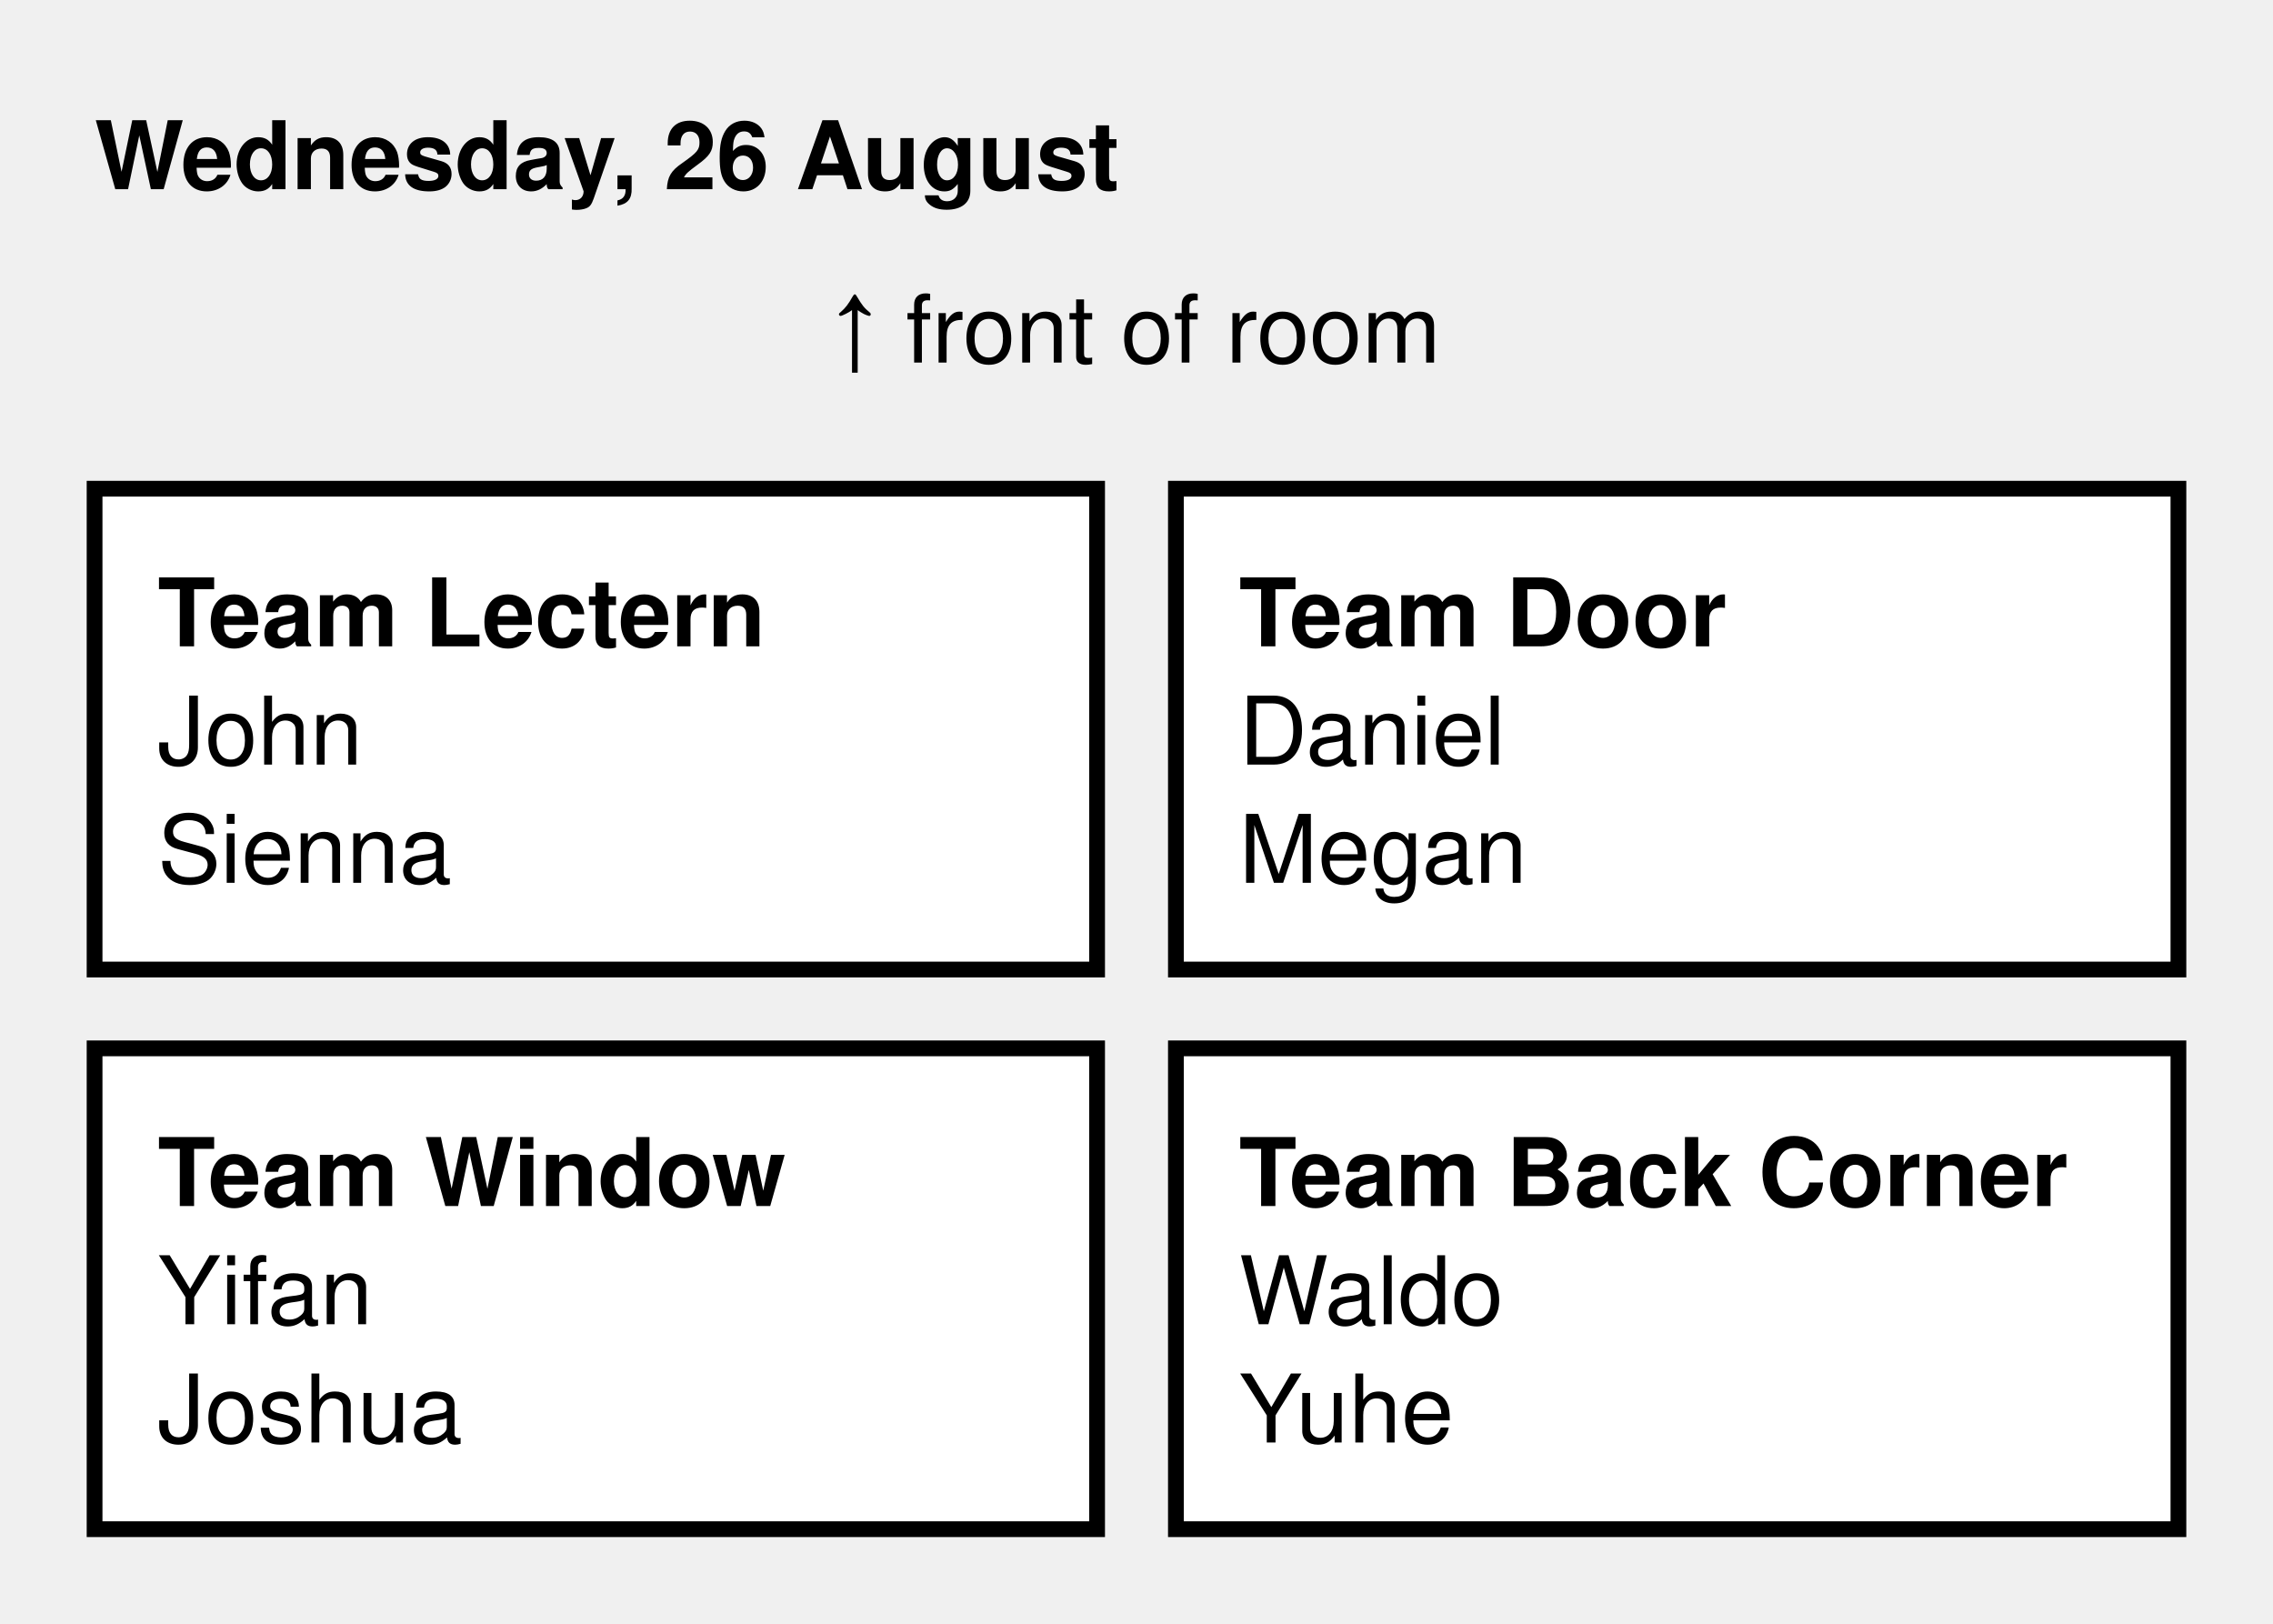
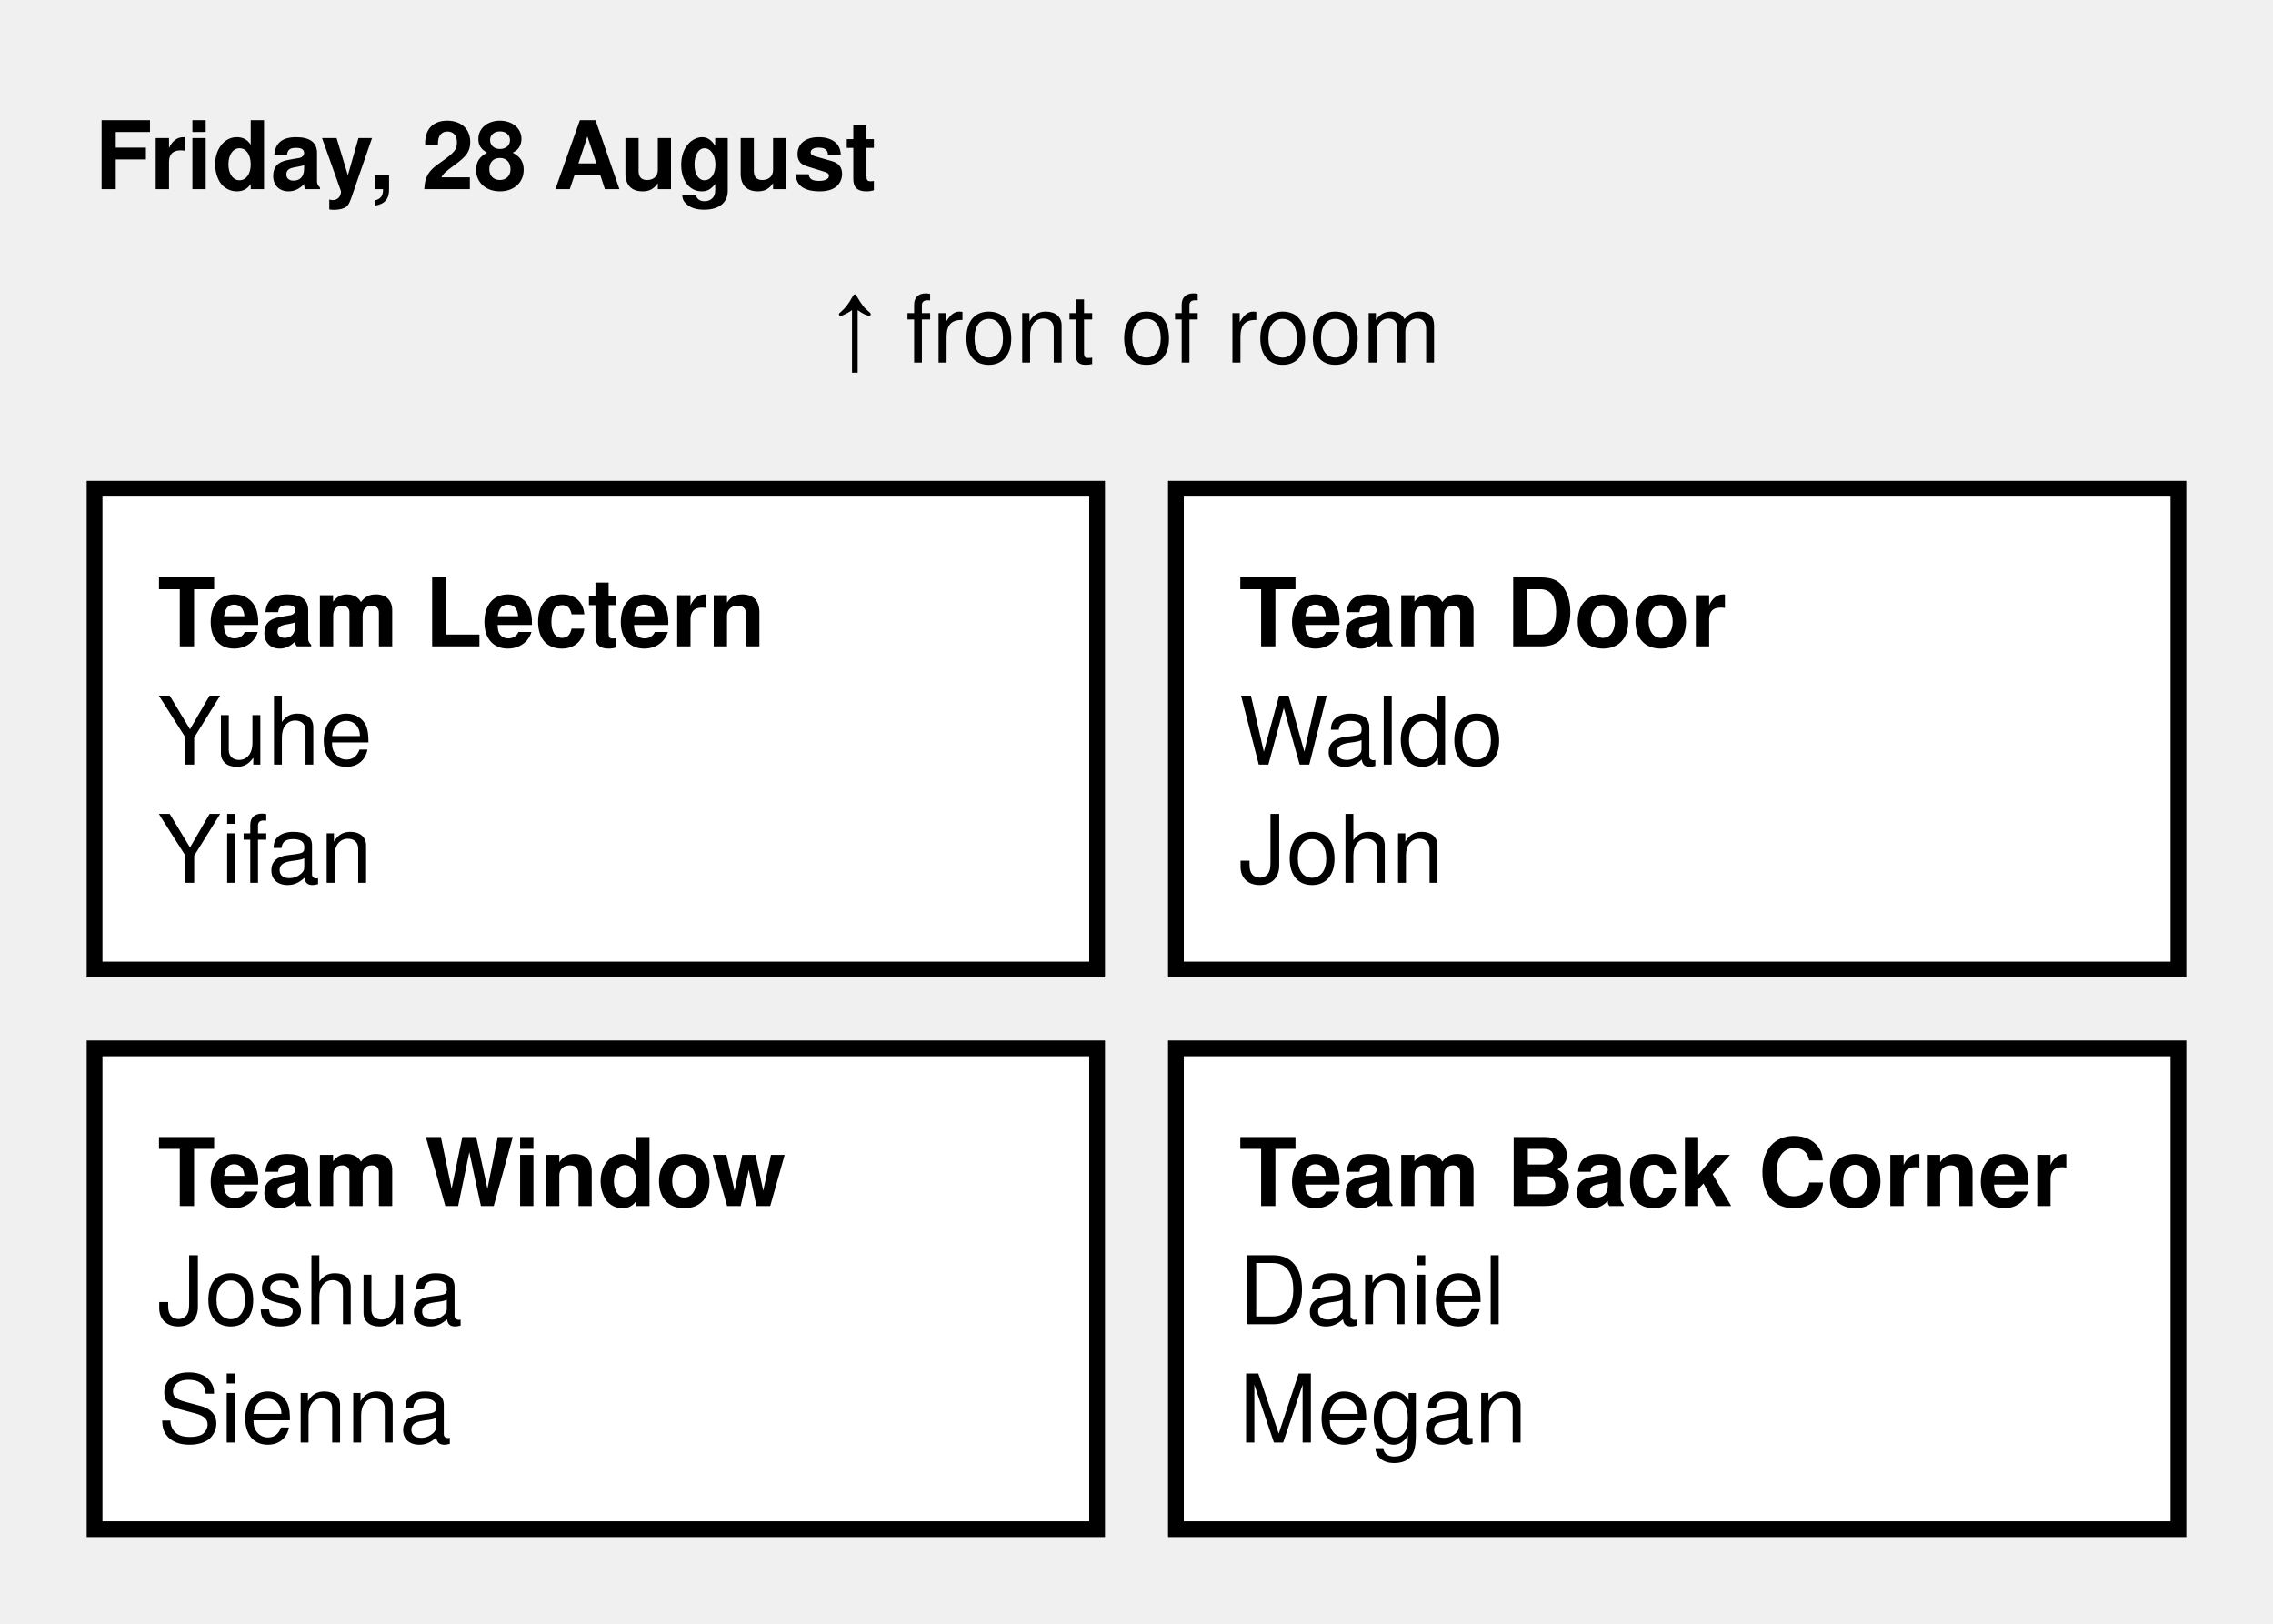
- <svg xmlns="http://www.w3.org/2000/svg" viewBox="0 0 288.394 206" role="img" aria-label="Seating chart for Wednesday, 26 August: 4 groups of 2, arranged as in the room." font-family="Helvetica, Arial, sans-serif" font-size="12" fill="#000000">
-   <text x="12" y="24" font-weight="bold">Wednesday, 26 August</text>
+ <svg xmlns="http://www.w3.org/2000/svg" viewBox="0 0 288.394 206" role="img" aria-label="Seating chart for Friday, 28 August: 4 groups of 2, arranged as in the room." font-family="Helvetica, Arial, sans-serif" font-size="12" fill="#000000">
+   <text x="12" y="24" font-weight="bold">Friday, 28 August</text>
  <text x="144.197" y="46" text-anchor="middle">↑ front of room</text>
  <rect x="12" y="62" width="127.197" height="61" fill="#ffffff" stroke="#000000" stroke-width="2" />
  <text x="20" y="82" font-weight="bold">Team Lectern</text>
-   <text x="20" y="97">John</text>
-   <text x="20" y="112">Sienna</text>
+   <text x="20" y="97">Yuhe</text>
+   <text x="20" y="112">Yifan</text>
  <rect x="149.197" y="62" width="127.197" height="61" fill="#ffffff" stroke="#000000" stroke-width="2" />
  <text x="157.197" y="82" font-weight="bold">Team Door</text>
-   <text x="157.197" y="97">Daniel</text>
-   <text x="157.197" y="112">Megan</text>
+   <text x="157.197" y="97">Waldo</text>
+   <text x="157.197" y="112">John</text>
  <rect x="12" y="133" width="127.197" height="61" fill="#ffffff" stroke="#000000" stroke-width="2" />
  <text x="20" y="153" font-weight="bold">Team Window</text>
-   <text x="20" y="168">Yifan</text>
-   <text x="20" y="183">Joshua</text>
+   <text x="20" y="168">Joshua</text>
+   <text x="20" y="183">Sienna</text>
  <rect x="149.197" y="133" width="127.197" height="61" fill="#ffffff" stroke="#000000" stroke-width="2" />
  <text x="157.197" y="153" font-weight="bold">Team Back Corner</text>
-   <text x="157.197" y="168">Waldo</text>
-   <text x="157.197" y="183">Yuhe</text>
+   <text x="157.197" y="168">Daniel</text>
+   <text x="157.197" y="183">Megan</text>
</svg>
